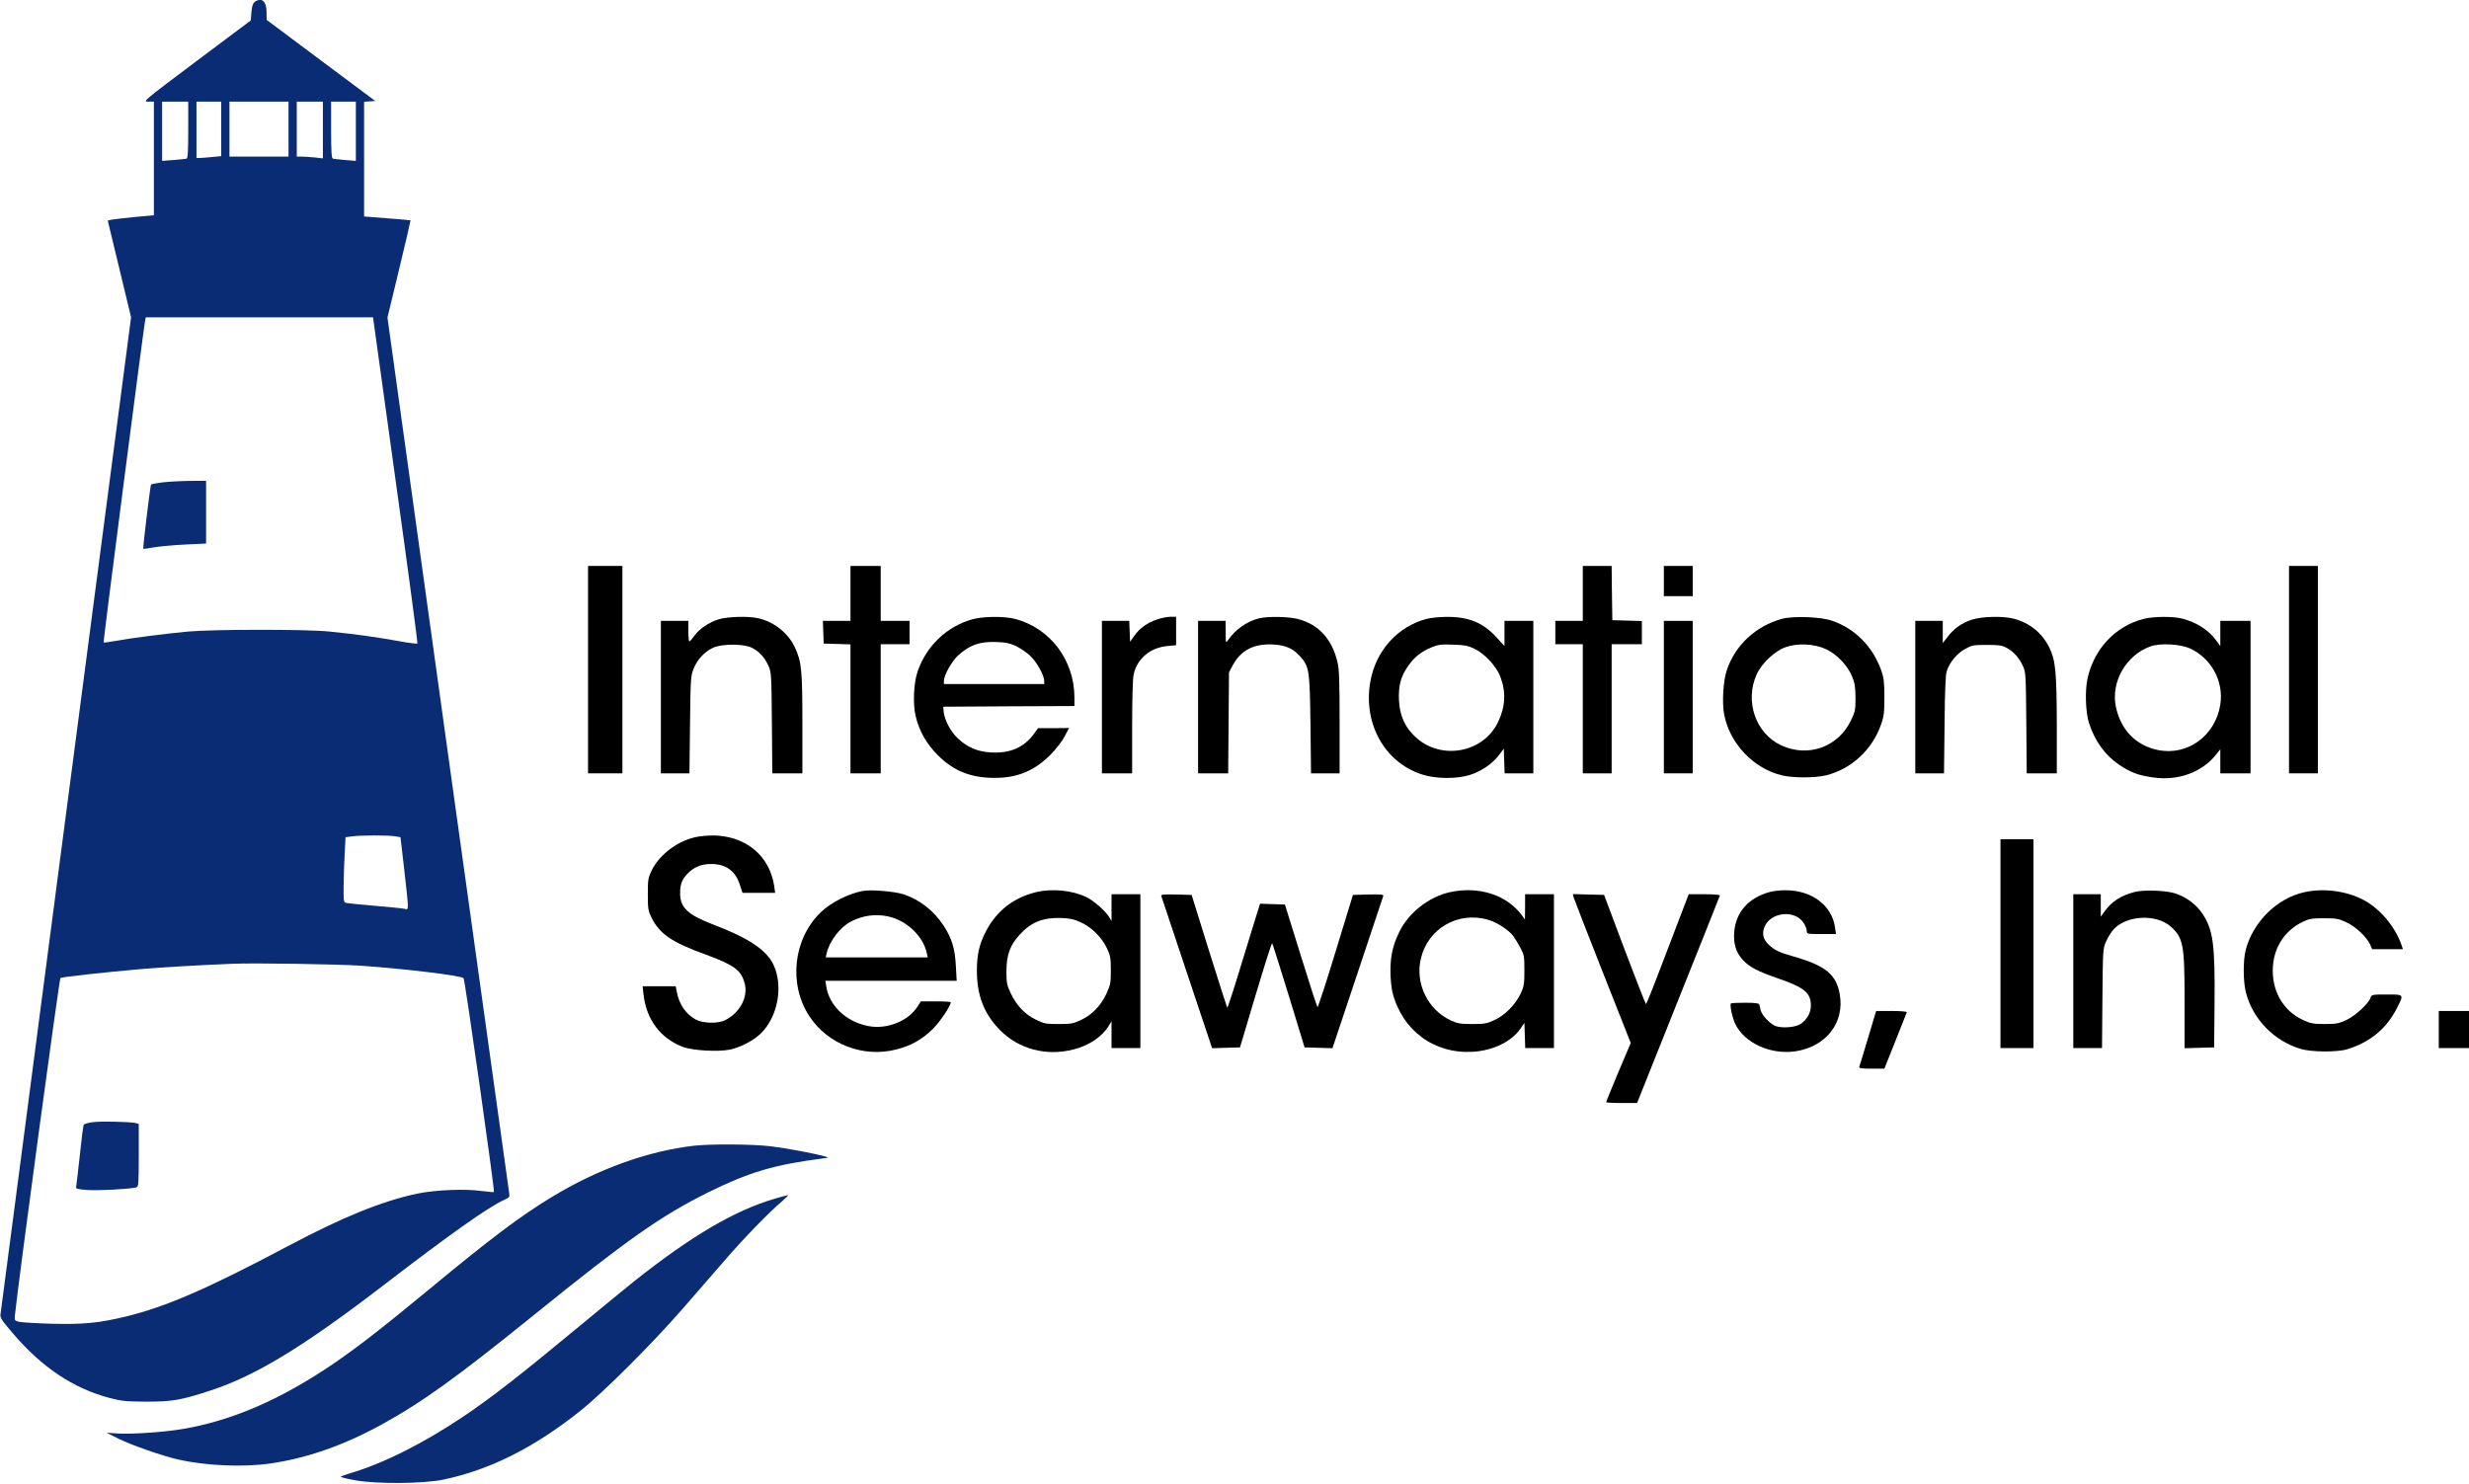
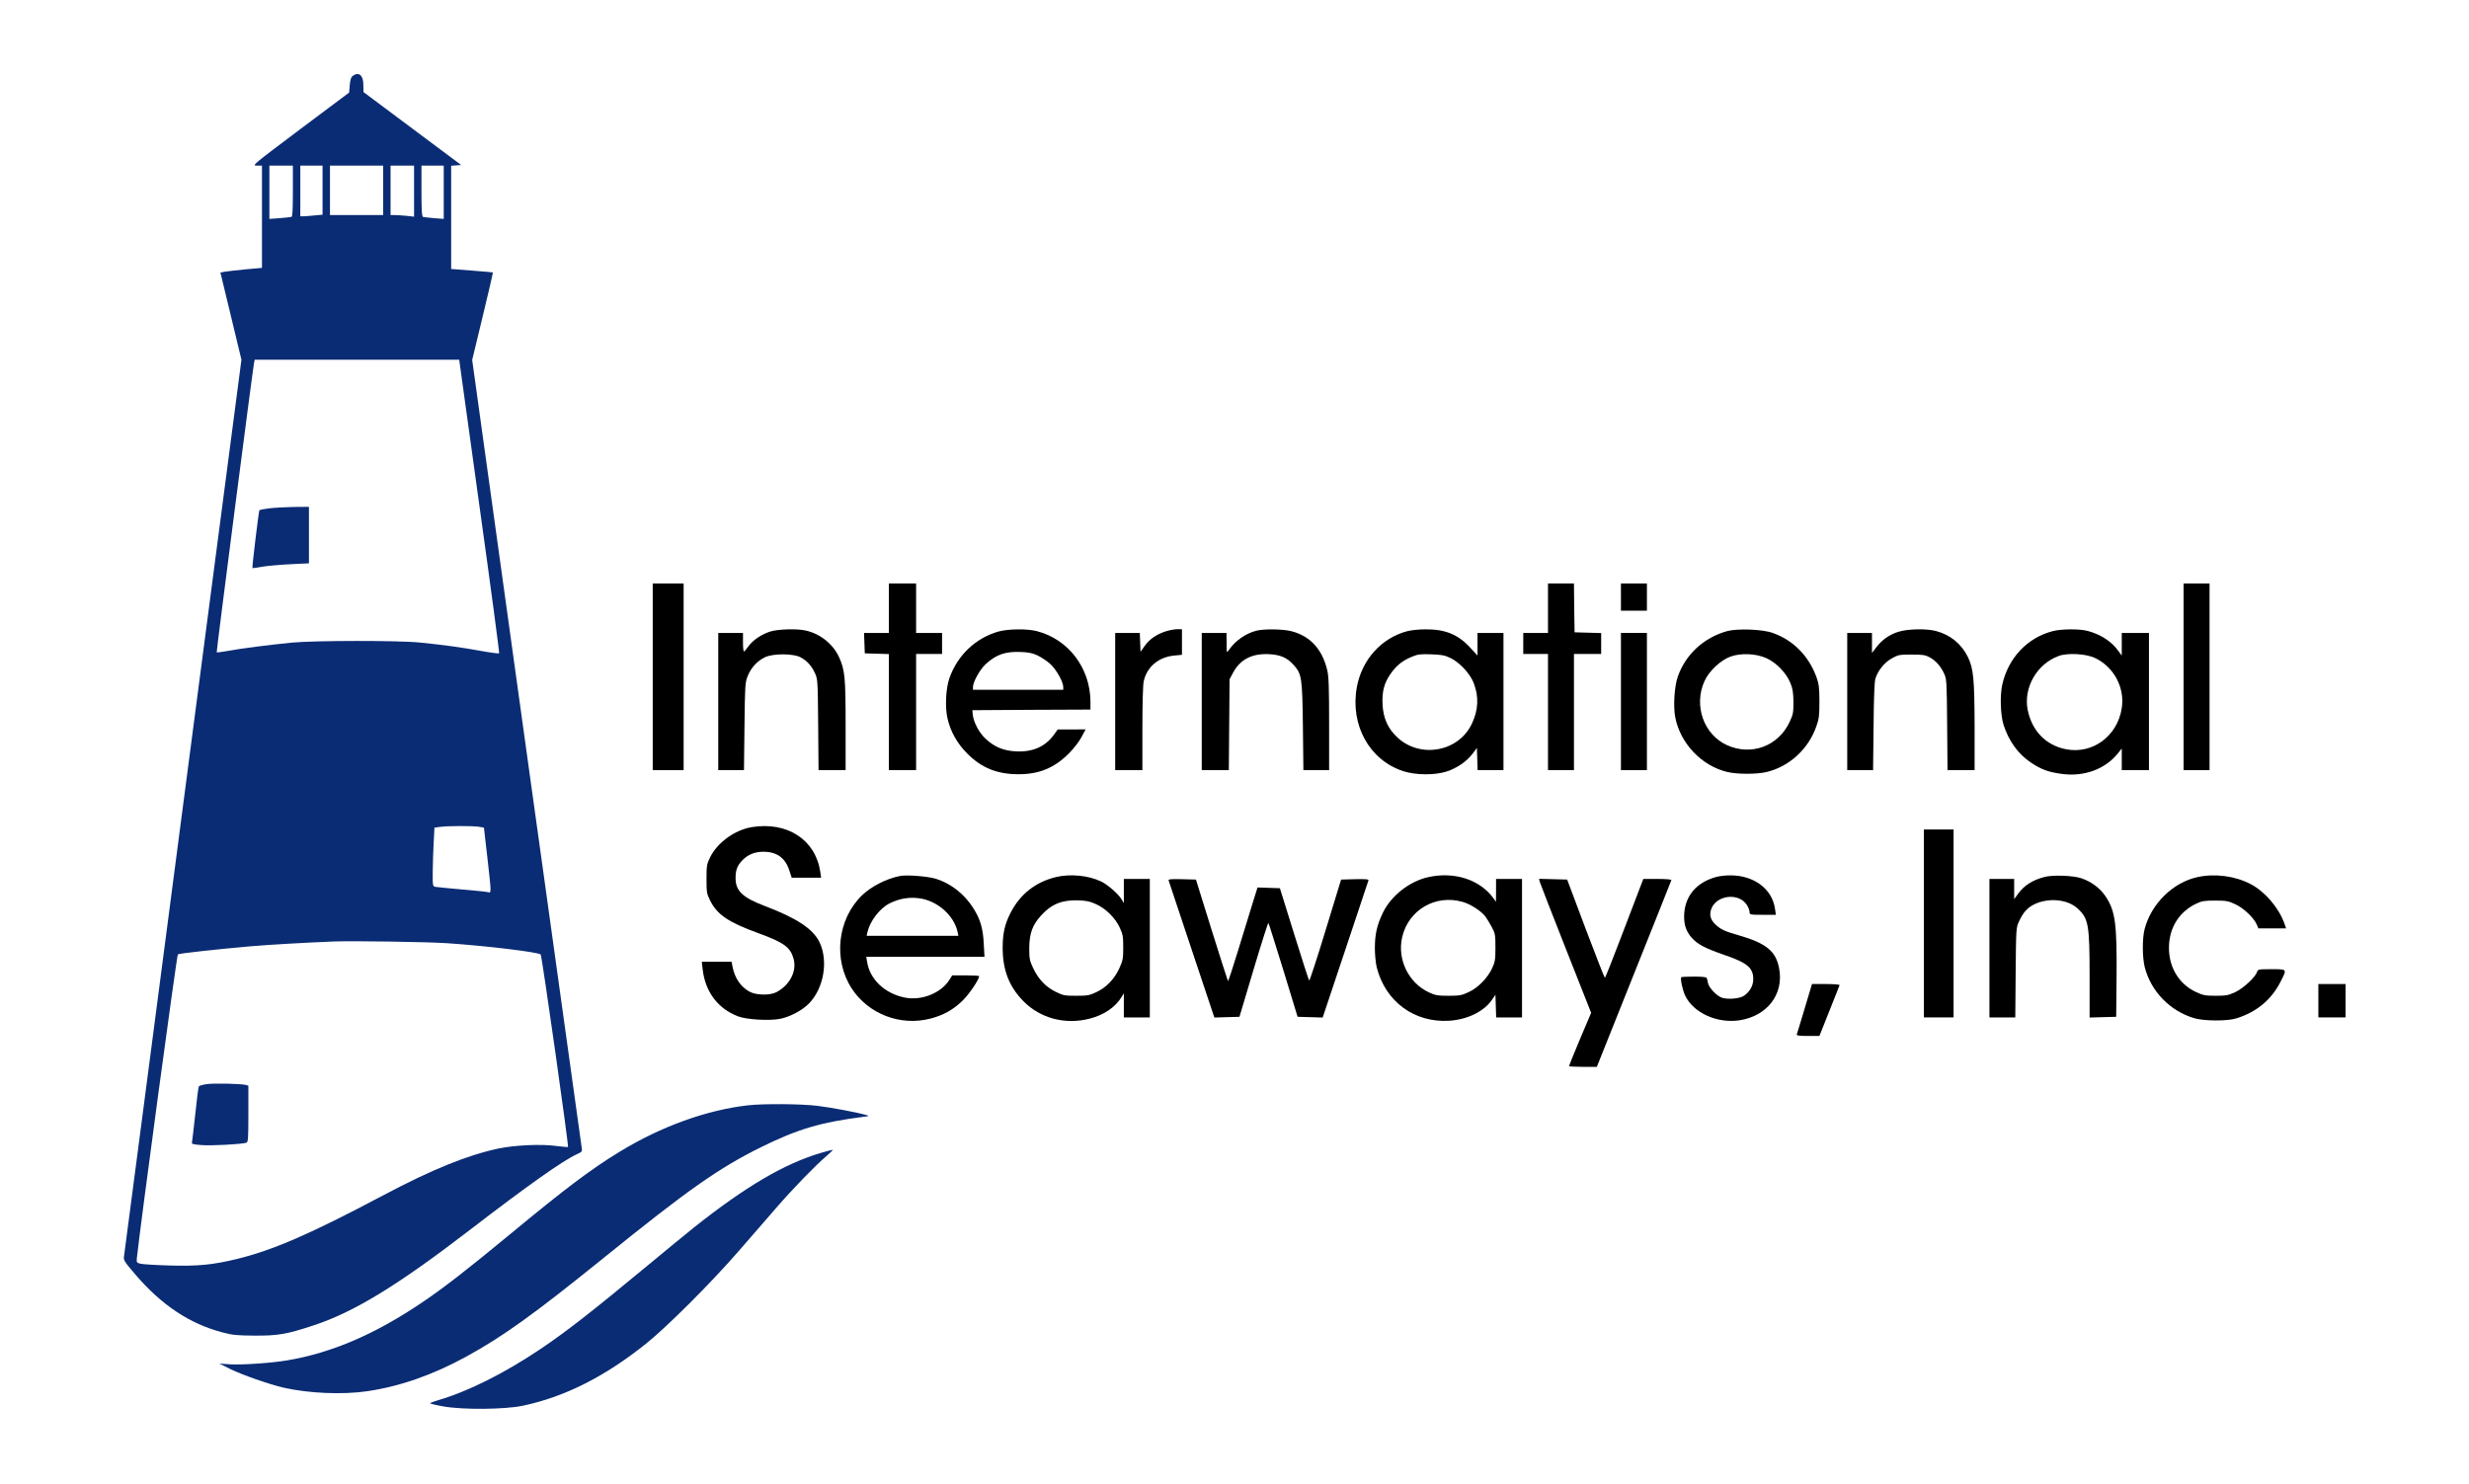
<svg xmlns="http://www.w3.org/2000/svg" version="1.0" width="1797pt" height="1080pt" viewBox="0 0 1797 1080" preserveAspectRatio="xMidYMid meet" id="svg66">
  <defs id="defs70" />
  <g transform="translate(0,1080) scale(0.1,-0.1)" fill="#000000" stroke="none" id="g64">
-     <path d="M1854 10786 c-14 -11 -20 -30 -24 -75 l-5 -60 -394 -295 c-387 -291 -394 -296 -353 -296 l42 0 0 -414 0 -413 -132 -12 c-73 -7 -149 -16 -168 -19 l-36 -7 85 -352 85 -353 -473 -3612 c-260 -1987 -474 -3627 -477 -3643 -5 -27 5 -43 89 -141 212 -249 440 -401 704 -471 86 -23 119 -26 263 -27 192 -1 259 11 475 82 329 108 678 321 1265 772 468 360 758 565 868 614 40 18 43 22 38 50 -3 17 -203 1458 -446 3203 l-440 3171 85 352 c47 194 84 354 83 356 -2 1 -79 8 -171 15 l-167 13 0 417 0 418 40 3 41 3 -395 295 -395 295 -1 57 c0 79 -36 110 -86 74z m-484 -931 c0 -156 -3 -207 -12 -210 -7 -2 -50 -6 -95 -10 l-83 -6 0 215 0 216 95 0 95 0 0 -205z m240 6 l0 -198 -67 -6 c-38 -4 -78 -7 -90 -7 l-23 0 0 205 0 205 90 0 90 0 0 -199z m490 -1 l0 -200 -215 0 -215 0 0 200 0 200 215 0 215 0 0 -200z m250 -6 l0 -207 -61 7 c-34 3 -77 6 -95 6 l-34 0 0 200 0 200 95 0 95 0 0 -206z m240 -9 l0 -216 -77 6 c-43 4 -84 8 -90 10 -10 3 -13 54 -13 210 l0 205 90 0 90 0 0 -215z m289 -2540 c91 -651 162 -1187 159 -1190 -3 -3 -68 5 -144 19 -153 28 -304 49 -494 68 -170 18 -849 17 -1035 0 -174 -17 -413 -47 -524 -68 -46 -8 -85 -13 -87 -11 -4 4 286 2248 301 2335 l6 32 827 0 827 0 164 -1185z m-4 -2593 l40 -7 27 -235 c34 -301 34 -294 6 -287 -12 4 -107 13 -212 22 -105 9 -201 19 -213 21 -22 4 -23 7 -22 127 1 67 4 174 8 237 l6 115 45 6 c64 9 268 9 315 1z m-255 -942 c313 -21 735 -72 754 -91 10 -9 228 -1550 221 -1557 -2 -2 -45 2 -95 8 -119 17 -334 7 -465 -20 -257 -55 -538 -169 -940 -382 -584 -310 -884 -440 -1177 -512 -195 -47 -312 -59 -538 -53 -113 3 -221 10 -240 14 -33 8 -35 11 -32 43 24 236 323 2455 332 2460 12 8 325 42 585 65 153 13 445 30 675 39 151 6 760 -3 920 -14z" id="path2" style="fill:#0a2c74;fill-opacity:1" />
-     <path d="M1180 7288 c-41 -5 -78 -12 -81 -16 -5 -7 -61 -464 -56 -468 1 -1 38 4 82 12 44 7 146 16 228 20 l147 7 0 229 0 228 -122 -1 c-68 -1 -157 -6 -198 -11z" id="path4" style="fill:#0a2c74;fill-opacity:1" />
-     <path d="M671 2630 c-29 -4 -56 -12 -61 -17 -4 -4 -17 -105 -29 -223 -13 -118 -25 -222 -27 -231 -4 -13 9 -17 80 -22 79 -6 321 7 359 19 15 5 17 25 17 234 l0 228 -22 6 c-41 10 -262 15 -317 6z" id="path6" style="fill:#0a2c74;fill-opacity:1" />
-     <path d="M4280 5925 l0 -755 125 0 125 0 0 755 0 755 -125 0 -125 0 0 -755z" id="path8" />
-     <path d="M6190 6480 l0 -200 -100 0 -101 0 3 -82 3 -83 98 -3 97 -3 0 -469 0 -470 110 0 110 0 0 470 0 470 105 0 105 0 0 85 0 85 -105 0 -105 0 0 200 0 200 -110 0 -110 0 0 -200z" id="path10" />
-     <path d="M11520 6480 l0 -200 -100 0 -100 0 0 -85 0 -85 100 0 100 0 0 -470 0 -470 105 0 105 0 0 470 0 470 110 0 110 0 0 85 0 84 -107 3 -108 3 -3 198 -2 197 -105 0 -105 0 0 -200z" id="path12" />
-     <path d="M12110 6570 l0 -110 105 0 105 0 0 110 0 110 -105 0 -105 0 0 -110z" id="path14" />
-     <path d="M16660 5925 l0 -755 105 0 105 0 0 755 0 755 -105 0 -105 0 0 -755z" id="path16" />
-     <path d="M5229 6291 c-71 -23 -143 -72 -177 -122 -15 -21 -30 -38 -34 -39 -5 0 -8 34 -8 75 l0 75 -100 0 -100 0 0 -555 0 -555 104 0 104 0 4 353 c4 335 5 355 26 408 27 68 79 124 141 153 67 31 229 30 286 -1 53 -28 89 -68 117 -128 22 -49 23 -58 26 -417 l3 -368 109 0 110 0 0 363 c0 390 -6 448 -54 553 -48 104 -151 187 -267 213 -71 17 -226 12 -290 -8z" id="path18" />
-     <path d="M7075 6291 c-185 -53 -331 -192 -396 -378 -29 -82 -36 -237 -15 -325 25 -108 79 -203 160 -284 116 -117 242 -167 416 -167 165 0 288 51 405 168 40 40 84 97 103 133 l33 62 -113 -1 -113 0 -30 -42 c-72 -98 -172 -142 -309 -135 -99 5 -174 36 -244 102 -53 49 -98 135 -104 196 l-3 35 478 3 477 2 0 63 c-1 273 -178 506 -435 572 -79 20 -233 18 -310 -4z m317 -193 c31 -15 78 -46 104 -70 48 -44 104 -144 104 -185 l0 -23 -365 0 -365 0 0 23 c0 41 56 141 102 184 85 78 159 104 283 99 61 -2 94 -8 137 -28z" id="path20" />
-     <path d="M8423 6291 c-73 -25 -126 -62 -165 -117 l-33 -46 -3 76 -3 76 -99 0 -100 0 0 -555 0 -555 110 0 110 0 0 335 c0 202 4 354 11 385 25 115 121 196 247 207 l62 6 0 103 0 104 -42 0 c-24 -1 -66 -9 -95 -19z" id="path22" />
-     <path d="M9166 6299 c-88 -21 -175 -81 -228 -159 -17 -24 -17 -23 -17 58 l-1 82 -100 0 -100 0 0 -555 0 -555 109 0 110 0 3 368 3 367 27 51 c59 111 155 160 297 152 90 -6 141 -28 194 -87 66 -73 70 -102 75 -498 l4 -353 104 0 104 0 0 373 c0 294 -3 385 -15 435 -40 170 -138 277 -290 316 -65 17 -215 20 -279 5z" id="path24" />
-     <path d="M10381 6294 c-210 -56 -367 -232 -407 -454 -55 -305 102 -589 375 -678 102 -33 254 -34 351 -3 82 26 164 82 210 144 l35 47 3 -90 3 -90 104 0 105 0 0 555 0 555 -105 0 -105 0 0 -91 0 -92 -59 64 c-98 107 -203 150 -366 148 -49 0 -114 -7 -144 -15z m351 -217 c75 -37 159 -127 188 -204 42 -111 37 -217 -16 -328 -106 -225 -413 -283 -599 -113 -79 72 -117 156 -123 270 -5 104 13 174 67 250 46 65 92 102 167 134 52 22 71 24 159 21 84 -3 109 -7 157 -30z" id="path26" />
-     <path d="M12970 6295 c-189 -52 -337 -188 -400 -368 -28 -78 -38 -241 -21 -329 41 -212 214 -394 422 -443 82 -19 236 -19 317 0 184 44 340 187 403 372 21 58 24 87 24 198 0 111 -4 140 -23 195 -62 173 -189 302 -355 360 -82 30 -284 37 -367 15z m318 -220 c80 -36 161 -121 193 -202 19 -46 23 -78 24 -153 0 -86 -3 -101 -32 -162 -92 -195 -310 -275 -507 -185 -187 86 -269 320 -181 516 37 83 131 171 212 200 85 30 206 25 291 -14z" id="path28" />
-     <path d="M14353 6289 c-72 -22 -134 -66 -180 -128 l-33 -43 0 81 0 81 -100 0 -100 0 0 -555 0 -555 104 0 105 0 4 353 c2 237 7 364 15 389 22 66 73 129 132 162 52 29 61 31 160 31 89 0 111 -3 146 -22 49 -26 90 -72 118 -133 20 -43 21 -64 24 -412 l3 -368 110 0 109 0 0 353 c-1 385 -9 468 -54 562 -53 107 -142 180 -260 211 -76 20 -228 17 -303 -7z" id="path30" />
-     <path d="M15600 6294 c-204 -53 -358 -217 -406 -431 -20 -89 -15 -247 10 -326 42 -131 118 -237 222 -306 84 -56 138 -76 247 -91 183 -26 357 39 459 170 l28 35 0 -87 0 -88 110 0 110 0 0 555 0 555 -110 0 -110 0 0 -92 0 -91 -29 39 c-53 75 -143 133 -246 160 -65 18 -215 17 -285 -2z m342 -216 c154 -72 244 -239 218 -407 -35 -227 -239 -376 -455 -331 -161 33 -272 149 -306 319 -35 179 76 372 252 435 71 26 219 18 291 -16z" id="path32" />
-     <path d="M12110 5725 l0 -555 105 0 105 0 0 555 0 555 -105 0 -105 0 0 -555z" id="path34" />
-     <path d="M5080 4709 c-137 -23 -277 -125 -336 -244 -27 -56 -29 -68 -29 -175 0 -106 2 -120 28 -172 57 -116 147 -178 390 -266 210 -77 261 -114 287 -211 26 -99 -33 -211 -140 -267 -51 -27 -162 -25 -215 3 -73 39 -123 112 -140 206 l-7 37 -120 0 -121 0 7 -62 c21 -181 123 -317 285 -379 69 -27 257 -38 344 -20 79 17 174 67 228 121 122 122 161 345 88 498 -52 108 -184 195 -442 293 -181 69 -237 122 -237 226 0 65 13 99 53 142 46 48 101 71 172 71 110 0 179 -51 211 -155 l18 -55 119 0 119 0 -7 48 c-39 260 -267 408 -555 361z" id="path36" />
-     <path d="M14560 3930 l0 -760 120 0 120 0 0 760 0 760 -120 0 -120 0 0 -760z" id="path38" />
-     <path d="M6280 4314 c-109 -21 -234 -85 -308 -157 -199 -194 -234 -521 -82 -754 135 -206 393 -305 634 -243 107 27 190 74 266 150 53 53 130 168 130 194 0 3 -49 6 -109 6 l-109 0 -22 -35 c-67 -108 -224 -171 -359 -145 -162 31 -285 147 -307 288 l-7 42 478 0 478 0 -6 108 c-6 124 -29 200 -87 290 -72 112 -179 195 -299 233 -65 20 -235 34 -291 23z m182 -185 c135 -29 256 -142 283 -266 l7 -33 -371 0 -371 0 6 28 c21 91 98 192 177 233 85 44 177 57 269 38z" id="path40" />
-     <path d="M7540 4305 c-163 -40 -286 -136 -363 -283 -49 -93 -67 -171 -67 -288 0 -183 53 -317 170 -435 136 -137 337 -190 533 -139 115 29 208 92 258 174 l19 31 0 -97 0 -98 105 0 105 0 0 560 0 560 -105 0 -105 0 0 -97 0 -98 -18 30 c-26 43 -114 120 -165 144 -103 50 -252 64 -367 36z m325 -219 c79 -35 156 -112 192 -190 25 -54 28 -72 28 -161 0 -92 -3 -105 -33 -171 -41 -87 -105 -153 -187 -191 -53 -25 -72 -28 -160 -28 -93 0 -105 2 -166 32 -81 40 -140 102 -182 191 -29 61 -32 76 -32 162 1 120 25 187 97 266 83 91 169 125 298 121 67 -2 98 -9 145 -31z" id="path42" />
-     <path d="M10553 4305 c-151 -33 -300 -149 -367 -286 -49 -101 -66 -176 -66 -289 0 -53 7 -123 15 -155 70 -277 304 -449 585 -432 147 9 281 74 346 168 l29 42 3 -91 3 -92 104 0 105 0 0 560 0 560 -105 0 -105 0 0 -92 -1 -93 -21 30 c-110 150 -314 216 -525 170z m278 -201 c63 -18 148 -73 182 -117 13 -18 37 -57 53 -87 27 -51 29 -63 29 -165 0 -98 -3 -116 -27 -168 -38 -80 -114 -158 -191 -193 -55 -26 -73 -29 -162 -29 -87 0 -107 4 -157 27 -166 77 -259 268 -217 448 51 220 270 348 490 284z" id="path44" />
-     <path d="M12880 4306 c-154 -42 -246 -146 -258 -291 -6 -84 11 -144 58 -198 48 -55 109 -87 256 -138 196 -67 244 -106 244 -200 0 -51 -26 -98 -72 -132 -34 -25 -130 -34 -181 -18 -42 14 -104 79 -113 118 -3 16 -7 34 -10 41 -2 8 -32 12 -102 12 -54 0 -101 -2 -104 -5 -10 -10 11 -107 32 -150 68 -140 260 -226 441 -198 221 35 356 209 319 415 -25 143 -102 207 -330 273 -111 31 -144 47 -187 88 -38 36 -49 74 -34 120 39 118 227 140 291 34 11 -18 20 -42 20 -54 0 -22 3 -23 106 -23 l107 0 -7 47 c-22 163 -172 274 -366 272 -36 0 -85 -6 -110 -13z" id="path46" />
-     <path d="M15535 4306 c-99 -26 -165 -69 -215 -138 l-30 -41 0 81 0 82 -100 0 -100 0 0 -560 0 -560 104 0 105 0 3 363 c3 352 4 363 26 411 35 76 67 112 125 141 114 55 267 41 348 -32 90 -82 99 -130 99 -549 l0 -335 108 3 107 3 3 310 c4 444 -10 545 -88 663 -45 67 -114 119 -195 147 -66 23 -234 29 -300 11z" id="path48" />
-     <path d="M16773 4305 c-199 -43 -374 -215 -428 -420 -20 -77 -19 -230 1 -309 50 -195 204 -354 399 -412 79 -24 268 -25 341 -2 166 52 285 151 360 300 51 101 53 98 -75 98 -104 0 -110 -1 -117 -22 -13 -43 -112 -134 -177 -164 -54 -25 -74 -29 -157 -29 -83 0 -103 4 -157 29 -149 68 -233 219 -220 394 11 143 90 260 217 321 48 23 68 26 155 26 89 0 107 -3 162 -29 68 -31 149 -108 174 -163 l14 -33 112 0 112 0 -13 38 c-46 129 -157 259 -273 320 -126 66 -288 88 -430 57z" id="path50" />
-     <path d="M8452 4278 c3 -7 87 -260 187 -561 l183 -548 101 3 102 3 114 382 c63 211 117 380 120 377 3 -3 57 -175 121 -382 l115 -377 102 -3 101 -3 183 548 c100 301 184 554 187 561 3 10 -20 12 -108 10 l-113 -3 -126 -412 c-69 -227 -129 -409 -132 -405 -4 4 -59 174 -122 377 l-115 370 -90 3 -91 3 -40 -128 c-22 -70 -74 -242 -117 -381 -42 -138 -79 -250 -82 -248 -2 3 -62 189 -132 413 l-127 408 -113 3 c-88 2 -111 0 -108 -10z" id="path52" />
-     <path d="M11453 4268 c4 -13 98 -257 211 -542 l205 -519 -90 -212 c-49 -117 -89 -215 -89 -219 0 -3 51 -6 113 -6 l112 0 300 751 c165 413 302 755 303 760 2 5 -46 9 -111 9 l-116 0 -39 -102 c-22 -57 -90 -237 -153 -400 -62 -164 -116 -298 -119 -298 -3 0 -73 179 -156 398 l-149 397 -114 3 -113 3 5 -23z" id="path54" />
-     <path d="M13596 3243 c-33 -109 -61 -204 -64 -210 -3 -10 19 -13 89 -13 l94 0 80 201 c44 111 82 205 83 210 2 5 -47 9 -110 9 l-113 0 -59 -197z" id="path56" />
-     <path d="M17750 3305 l0 -135 110 0 110 0 0 135 0 135 -110 0 -110 0 0 -135z" id="path58" />
-     <path d="M5050 2459 c-333 -38 -700 -170 -1035 -374 -232 -141 -439 -297 -890 -670 -345 -285 -524 -424 -700 -544 -386 -262 -738 -414 -1100 -475 -130 -22 -366 -38 -465 -32 l-85 6 90 -45 c96 -47 314 -123 430 -150 202 -46 476 -58 674 -29 263 38 530 131 801 279 298 163 551 345 1115 801 680 550 926 723 1270 894 299 147 480 201 830 246 48 6 49 7 20 15 -73 21 -280 60 -395 74 -134 16 -432 18 -560 4z" id="path60" style="fill:#0a2c74;fill-opacity:1" />
-     <path d="M5640 2074 c-295 -87 -609 -272 -1025 -602 -66 -53 -237 -193 -380 -312 -453 -375 -649 -528 -862 -672 -297 -199 -585 -343 -830 -415 -35 -10 -63 -21 -63 -24 0 -3 46 -15 103 -25 156 -29 502 -26 647 5 340 72 662 235 995 501 168 134 525 491 746 745 96 111 232 268 304 350 138 160 325 352 415 428 30 26 51 46 45 46 -5 0 -48 -11 -95 -25z" id="path62" style="fill:#0a2c74;fill-opacity:1" />
+     <path d="m 2567.247,10247.64 c -12.6,-9.9 -18,-27 -21.6,-67.5 l -4.5,-54 -354.6,-265.5 c -348.3,-261.9 -354.6,-266.4 -317.7,-266.4 h 37.8 v -372.6 -371.7 l -118.8,-10.8 c -65.7,-6.3 -134.1,-14.4 -151.2,-17.1 l -32.4,-6.3 76.5,-316.8 76.5,-317.7 -425.7,-3250.8 c -234,-1788.3 -426.6,-3264.3 -429.3,-3278.7 -4.5,-24.3 4.5,-38.7 80.1,-126.9 190.8,-224.1 396,-360.9 633.6,-423.9 77.4,-20.7 107.1,-23.4 236.7,-24.3 172.8,-0.9 233.1,9.9 427.5,73.8 296.1,97.2 610.2,288.9 1138.5,694.8 421.2,324 682.2,508.5 781.2,552.6 36,16.2 38.7,19.8 34.2,45 -2.7,15.3 -182.7,1312.2 -401.4,2882.7 l -396,2853.9 76.5,316.8 c 42.3,174.6 75.6,318.6 74.7,320.4 -1.8,0.9 -71.1,7.2 -153.9,13.5 l -150.3,11.7 v 375.3 376.2 l 36,2.7 36.9,2.7 -355.5,265.5 -355.5,265.5 -0.9,51.3 c 0,71.1 -32.4,99 -77.4,66.6 z m -435.6,-837.9 c 0,-140.4 -2.7,-186.3 -10.8,-189 -6.3,-1.8 -45,-5.4 -85.5,-9 l -74.7,-5.4 v 193.5 194.4 h 85.5 85.5 z m 216,5.4 v -178.2 l -60.3,-5.4 c -34.2,-3.6 -70.2,-6.3 -81,-6.3 h -20.7 v 184.5 184.5 h 81 81 z m 441,-0.9 v -180 h -193.5 -193.5 v 180 180 h 193.5 193.5 z m 225,-5.4 v -186.3 l -54.9,6.3 c -30.6,2.7 -69.3,5.4 -85.5,5.4 h -30.6 v 180 180 h 85.5 85.5 z m 216,-8.1 v -194.4 l -69.3,5.4 c -38.7,3.6 -75.6,7.2 -81,9 -9,2.7 -11.7,48.6 -11.7,189 v 184.5 h 81 81 z m 260.1,-2286 c 81.9,-585.9 145.8,-1068.3 143.1,-1071 -2.7,-2.7 -61.2,4.5 -129.6,17.1 -137.7,25.2 -273.6,44.1 -444.6,61.2 -153,16.2 -764.1,15.3 -931.5,0 -156.6,-15.3 -371.7,-42.3 -471.6,-61.2 -41.4,-7.2 -76.5,-11.7 -78.3,-9.9 -3.6,3.6 257.4,2023.2 270.9,2101.5 l 5.4,28.8 h 744.3 744.3 z m -3.6,-2333.7 36,-6.3 24.3,-211.5 c 30.6,-270.9 30.6,-264.6 5.4,-258.3 -10.8,3.6 -96.3,11.7 -190.8,19.8 -94.5,8.1 -180.9,17.1 -191.7,18.9 -19.8,3.6 -20.7,6.3 -19.8,114.3 0.9,60.3 3.6,156.6 7.2,213.3 l 5.4,103.5 40.5,5.4 c 57.6,8.1 241.2,8.1 283.5,0.9 z m -229.5,-847.8 c 281.7,-18.9 661.5,-64.8 678.6,-81.9 9,-8.1 205.2,-1395 198.9,-1401.3 -1.8,-1.8 -40.5,1.8 -85.5,7.2 -107.1,15.3 -300.6,6.3 -418.5,-18 -231.3,-49.5 -484.2,-152.1 -846,-343.8 -525.6,-279 -795.6,-396 -1059.3,-460.8 -175.5,-42.3 -280.8,-53.1 -484.2,-47.7 -101.7,2.7 -198.9,9 -216,12.6 -29.7,7.2 -31.5,9.9 -28.8,38.7 21.6,212.4 290.7,2209.5 298.8,2214 10.8,7.2 292.5,37.8 526.5,58.5 137.7,11.7 400.5,27 607.5,35.1 135.9,5.4 684,-2.7 828,-12.6 z" id="path2" style="fill:#0a2c74;fill-opacity:1;stroke-width:0.9" />
+     <path d="m 1960.647,7099.44 c -36.9,-4.5 -70.2,-10.8 -72.9,-14.4 -4.5,-6.3 -54.9,-417.6 -50.4,-421.2 0.9,-0.9 34.2,3.6 73.8,10.8 39.6,6.3 131.4,14.4 205.2,18 l 132.3,6.3 v 206.1 205.2 l -109.8,-0.9 c -61.2,-0.9 -141.3,-5.4 -178.2,-9.9 z" id="path4" style="fill:#0a2c74;fill-opacity:1;stroke-width:0.9" />
+     <path d="m 1502.547,2907.24 c -26.1,-3.6 -50.4,-10.8 -54.9,-15.3 -3.6,-3.6 -15.3,-94.5 -26.1,-200.7 -11.7,-106.2 -22.5,-199.8 -24.3,-207.9 -3.6,-11.7 8.1,-15.3 72,-19.8 71.1,-5.4 288.9,6.3 323.1,17.1 13.5,4.5 15.3,22.5 15.3,210.6 v 205.2 l -19.8,5.4 c -36.9,9 -235.8,13.5 -285.3,5.4 z" id="path6" style="fill:#0a2c74;fill-opacity:1;stroke-width:0.9" />
+     <path d="m 4750.647,5872.74 v -679.5 h 112.5 112.5 v 679.5 679.5 h -112.5 -112.5 z" id="path8" style="stroke-width:0.9" />
+     <path d="m 6469.647,6372.24 v -180 h -90 -90.9 l 2.7,-73.8 2.7,-74.7 88.2,-2.7 87.3,-2.7 v -422.1 -423 h 99 99 v 423 423 h 94.5 94.5 v 76.5 76.5 h -94.5 -94.5 v 180 180 h -99 -99 z" id="path10" style="stroke-width:0.9" />
+     <path d="m 11266.647,6372.24 v -180 h -90 -90 v -76.5 -76.5 h 90 90 v -423 -423 h 94.5 94.5 v 423 423 h 99 99 v 76.5 75.6 l -96.3,2.7 -97.2,2.7 -2.7,178.2 -1.8,177.3 h -94.5 -94.5 z" id="path12" style="stroke-width:0.9" />
+     <path d="m 11797.647,6453.24 v -99 h 94.5 94.5 v 99 99 h -94.5 -94.5 z" id="path14" style="stroke-width:0.9" />
+     <path d="m 15892.647,5872.74 v -679.5 h 94.5 94.5 v 679.5 679.5 h -94.5 -94.5 z" id="path16" style="stroke-width:0.9" />
+     <path d="m 5604.747,6202.14 c -63.9,-20.7 -128.7,-64.8 -159.3,-109.8 -13.5,-18.9 -27,-34.2 -30.6,-35.1 -4.5,0 -7.2,30.6 -7.2,67.5 v 67.5 h -90 -90 v -499.5 -499.5 h 93.6 93.6 l 3.6,317.7 c 3.6,301.5 4.5,319.5 23.4,367.2 24.3,61.2 71.1,111.6 126.9,137.7 60.3,27.9 206.1,27 257.4,-0.9 47.7,-25.2 80.1,-61.2 105.3,-115.2 19.8,-44.1 20.7,-52.2 23.4,-375.3 l 2.7,-331.2 h 98.1 99 v 326.7 c 0,351 -5.4,403.2 -48.6,497.7 -43.2,93.6 -135.9,168.3 -240.3,191.7 -63.9,15.3 -203.4,10.8 -261,-7.2 z" id="path18" style="stroke-width:0.9" />
+     <path d="m 7266.147,6202.14 c -166.5,-47.7 -297.9,-172.8 -356.4,-340.2 -26.1,-73.8 -32.4,-213.3 -13.5,-292.5 22.5,-97.2 71.1,-182.7 144,-255.6 104.4,-105.3 217.8,-150.3 374.4,-150.3 148.5,0 259.2,45.9 364.5,151.2 36,36 75.6,87.3 92.7,119.7 l 29.7,55.8 -101.7,-0.9 h -101.7 l -27,-37.8 c -64.8,-88.2 -154.8,-127.8 -278.1,-121.5 -89.1,4.5 -156.6,32.4 -219.6,91.8 -47.7,44.1 -88.2,121.5 -93.6,176.4 l -2.7,31.5 430.2,2.7 429.3,1.8 v 56.7 c -0.9,245.7 -160.2,455.4 -391.5,514.8 -71.1,18 -209.7,16.2 -279,-3.6 z m 285.3,-173.7 c 27.9,-13.5 70.2,-41.4 93.6,-63 43.2,-39.6 93.6,-129.6 93.6,-166.5 v -20.7 h -328.5 -328.5 v 20.7 c 0,36.9 50.4,126.9 91.8,165.6 76.5,70.2 143.1,93.6 254.7,89.1 54.9,-1.8 84.6,-7.2 123.3,-25.2 z" id="path20" style="stroke-width:0.9" />
+     <path d="m 8479.347,6202.14 c -65.7,-22.5 -113.4,-55.8 -148.5,-105.3 l -29.7,-41.4 -2.7,68.4 -2.7,68.4 h -89.1 -90 v -499.5 -499.5 h 99 99 v 301.5 c 0,181.8 3.6,318.6 9.9,346.5 22.5,103.5 108.9,176.4 222.3,186.3 l 55.8,5.4 v 92.7 93.6 h -37.8 c -21.6,-0.9 -59.4,-8.1 -85.5,-17.1 z" id="path22" style="stroke-width:0.9" />
+     <path d="m 9148.047,6209.34 c -79.2,-18.9 -157.5,-72.9 -205.2,-143.1 -15.3,-21.6 -15.3,-20.7 -15.3,52.2 l -0.9,73.8 h -90 -90 v -499.5 -499.5 h 98.1 99 l 2.7,331.2 2.7,330.3 24.3,45.9 c 53.1,99.9 139.5,144 267.3,136.8 81,-5.4 126.9,-25.2 174.6,-78.3 59.4,-65.7 63,-91.8 67.5,-448.2 l 3.6,-317.7 h 93.6 93.6 v 335.7 c 0,264.6 -2.7,346.5 -13.5,391.5 -36,153 -124.2,249.3 -261,284.4 -58.5,15.3 -193.5,18 -251.1,4.5 z" id="path24" style="stroke-width:0.9" />
+     <path d="m 10241.547,6204.84 c -189,-50.4 -330.3,-208.8 -366.3,-408.6 -49.5,-274.5 91.8,-530.1 337.5,-610.2 91.8,-29.7 228.6,-30.6 315.9,-2.7 73.8,23.4 147.6,73.8 189,129.6 l 31.5,42.3 2.7,-81 2.7,-81 h 93.6 94.5 v 499.5 499.5 h -94.5 -94.5 v -81.9 -82.8 l -53.1,57.6 c -88.2,96.3 -182.7,135 -329.4,133.2 -44.1,0 -102.6,-6.3 -129.6,-13.5 z m 315.9,-195.3 c 67.5,-33.3 143.1,-114.3 169.2,-183.6 37.8,-99.9 33.3,-195.3 -14.4,-295.2 -95.4,-202.5 -371.7,-254.7 -539.1,-101.7 -71.1,64.8 -105.3,140.4 -110.7,243 -4.5,93.6 11.7,156.6 60.3,225 41.4,58.5 82.8,91.8 150.3,120.6 46.8,19.8 63.9,21.6 143.1,18.9 75.6,-2.7 98.1,-6.3 141.3,-27 z" id="path26" style="stroke-width:0.9" />
+     <path d="m 12571.647,6205.74 c -170.1,-46.8 -303.3,-169.2 -360,-331.2 -25.2,-70.2 -34.2,-216.9 -18.9,-296.1 36.9,-190.8 192.6,-354.6 379.8,-398.7 73.8,-17.1 212.4,-17.1 285.3,0 165.6,39.6 306,168.3 362.7,334.8 18.9,52.2 21.6,78.3 21.6,178.2 0,99.9 -3.6,126 -20.7,175.5 -55.8,155.7 -170.1,271.8 -319.5,324 -73.8,27 -255.6,33.3 -330.3,13.5 z m 286.2,-198 c 72,-32.4 144.9,-108.9 173.7,-181.8 17.1,-41.4 20.7,-70.2 21.6,-137.7 0,-77.4 -2.7,-90.9 -28.8,-145.8 -82.8,-175.5 -279,-247.5 -456.3,-166.5 -168.3,77.4 -242.1,288 -162.9,464.4 33.3,74.7 117.9,153.9 190.8,180 76.5,27 185.4,22.5 261.9,-12.6 z" id="path28" style="stroke-width:0.9" />
+     <path d="m 13816.347,6200.34 c -64.8,-19.8 -120.6,-59.4 -162,-115.2 l -29.7,-38.7 v 72.9 72.9 h -90 -90 v -499.5 -499.5 h 93.6 94.5 l 3.6,317.7 c 1.8,213.3 6.3,327.6 13.5,350.1 19.8,59.4 65.7,116.1 118.8,145.8 46.8,26.1 54.9,27.9 144,27.9 80.1,0 99.9,-2.7 131.4,-19.8 44.1,-23.4 81,-64.8 106.2,-119.7 18,-38.7 18.9,-57.6 21.6,-370.8 l 2.7,-331.2 h 99 98.1 v 317.7 c -0.9,346.5 -8.1,421.2 -48.6,505.8 -47.7,96.3 -127.8,162 -234,189.9 -68.4,18 -205.2,15.3 -272.7,-6.3 z" id="path30" style="stroke-width:0.9" />
+     <path d="m 14938.647,6204.84 c -183.6,-47.7 -322.2,-195.3 -365.4,-387.9 -18,-80.1 -13.5,-222.3 9,-293.4 37.8,-117.9 106.2,-213.3 199.8,-275.4 75.6,-50.4 124.2,-68.4 222.3,-81.9 164.7,-23.4 321.3,35.1 413.1,153 l 25.2,31.5 v -78.3 -79.2 h 99 99 v 499.5 499.5 h -99 -99 v -82.8 -81.9 l -26.1,35.1 c -47.7,67.5 -128.7,119.7 -221.4,144 -58.5,16.2 -193.5,15.3 -256.5,-1.8 z m 307.8,-194.4 c 138.6,-64.8 219.6,-215.1 196.2,-366.3 -31.5,-204.3 -215.1,-338.4 -409.5,-297.9 -144.9,29.7 -244.8,134.1 -275.4,287.1 -31.5,161.1 68.4,334.8 226.8,391.5 63.9,23.4 197.1,16.2 261.9,-14.4 z" id="path32" style="stroke-width:0.9" />
+     <path d="m 11797.647,5692.74 v -499.5 h 94.5 94.5 v 499.5 499.5 h -94.5 -94.5 z" id="path34" style="stroke-width:0.9" />
+     <path d="m 5470.647,4778.34 c -123.3,-20.7 -249.3,-112.5 -302.4,-219.6 -24.3,-50.4 -26.1,-61.2 -26.1,-157.5 0,-95.4 1.8,-108 25.2,-154.8 51.3,-104.4 132.3,-160.2 351,-239.4 189,-69.3 234.9,-102.6 258.3,-189.9 23.4,-89.1 -29.7,-189.9 -126,-240.3 -45.9,-24.3 -145.8,-22.5 -193.5,2.7 -65.7,35.1 -110.7,100.8 -126,185.4 l -6.3,33.3 h -108 -108.9 l 6.3,-55.8 c 18.9,-162.9 110.7,-285.3 256.5,-341.1 62.1,-24.3 231.3,-34.2 309.6,-18 71.1,15.3 156.6,60.3 205.2,108.9 109.8,109.8 144.9,310.5 79.2,448.2 -46.8,97.2 -165.6,175.5 -397.8,263.7 -162.9,62.1 -213.3,109.8 -213.3,203.4 0,58.5 11.7,89.1 47.7,127.8 41.4,43.2 90.9,63.9 154.8,63.9 99,0 161.1,-45.9 189.9,-139.5 l 16.2,-49.5 h 107.1 107.1 l -6.3,43.2 c -35.1,234 -240.3,367.2 -499.5,324.9 z" id="path36" style="stroke-width:0.9" />
+     <path d="m 14002.647,4077.24 v -684 h 108 108 v 684 684 h -108 -108 z" id="path38" style="stroke-width:0.9" />
+     <path d="m 6550.647,4422.84 c -98.1,-18.9 -210.6,-76.5 -277.2,-141.3 -179.1,-174.6 -210.6,-468.9 -73.8,-678.6 121.5,-185.4 353.7,-274.5 570.6,-218.7 96.3,24.3 171,66.6 239.4,135 47.7,47.7 117,151.2 117,174.6 0,2.7 -44.1,5.4 -98.1,5.4 h -98.1 l -19.8,-31.5 c -60.3,-97.2 -201.6,-153.9 -323.1,-130.5 -145.8,27.9 -256.5,132.3 -276.3,259.2 l -6.3,37.8 h 430.2 430.2 l -5.4,97.2 c -5.4,111.6 -26.1,180 -78.3,261 -64.8,100.8 -161.1,175.5 -269.1,209.7 -58.5,18 -211.5,30.6 -261.9,20.7 z m 163.8,-166.5 c 121.5,-26.1 230.4,-127.8 254.7,-239.4 l 6.3,-29.7 h -333.9 -333.9 l 5.4,25.2 c 18.9,81.9 88.2,172.8 159.3,209.7 76.5,39.6 159.3,51.3 242.1,34.2 z" id="path40" style="stroke-width:0.9" />
+     <path d="m 7684.647,4414.74 c -146.7,-36 -257.4,-122.4 -326.7,-254.7 -44.1,-83.7 -60.3,-153.9 -60.3,-259.2 0,-164.7 47.7,-285.3 153,-391.5 122.4,-123.3 303.3,-171 479.7,-125.1 103.5,26.1 187.2,82.8 232.2,156.6 l 17.1,27.9 v -87.3 -88.2 h 94.5 94.5 v 504 504 h -94.5 -94.5 v -87.3 -88.2 l -16.2,27 c -23.4,38.7 -102.6,108 -148.5,129.6 -92.7,45 -226.8,57.6 -330.3,32.4 z m 292.5,-197.1 c 71.1,-31.5 140.4,-100.8 172.8,-171 22.5,-48.6 25.2,-64.8 25.2,-144.9 0,-82.8 -2.7,-94.5 -29.7,-153.9 -36.9,-78.3 -94.5,-137.7 -168.3,-171.9 -47.7,-22.5 -64.8,-25.2 -144,-25.2 -83.7,0 -94.5,1.8 -149.4,28.8 -72.9,36 -126,91.8 -163.8,171.9 -26.1,54.9 -28.8,68.4 -28.8,145.8 0.9,108 22.5,168.3 87.3,239.4 74.7,81.9 152.1,112.5 268.2,108.9 60.3,-1.8 88.2,-8.1 130.5,-27.9 z" id="path42" style="stroke-width:0.9" />
+     <path d="m 10396.347,4414.74 c -135.9,-29.7 -270,-134.1 -330.3,-257.4 -44.1,-90.9 -59.4,-158.4 -59.4,-260.1 0,-47.7 6.3,-110.7 13.5,-139.5 63,-249.3 273.6,-404.1 526.5,-388.8 132.3,8.1 252.9,66.6 311.4,151.2 l 26.1,37.8 2.7,-81.9 2.7,-82.8 h 93.6 94.5 v 504 504 h -94.5 -94.5 v -82.8 l -0.9,-83.7 -18.9,27 c -99,135 -282.6,194.4 -472.5,153 z m 250.2,-180.9 c 56.7,-16.2 133.2,-65.7 163.8,-105.3 11.7,-16.2 33.3,-51.3 47.7,-78.3 24.3,-45.9 26.1,-56.7 26.1,-148.5 0,-88.2 -2.7,-104.4 -24.3,-151.2 -34.2,-72 -102.6,-142.2 -171.9,-173.7 -49.5,-23.4 -65.7,-26.1 -145.8,-26.1 -78.3,0 -96.3,3.6 -141.3,24.3 -149.4,69.3 -233.1,241.2 -195.3,403.2 45.9,198 243,313.2 441,255.6 z" id="path44" style="stroke-width:0.9" />
+     <path d="m 12490.647,4415.64 c -138.6,-37.8 -221.4,-131.4 -232.2,-261.9 -5.4,-75.6 9.9,-129.6 52.2,-178.2 43.2,-49.5 98.1,-78.3 230.4,-124.2 176.4,-60.3 219.6,-95.4 219.6,-180 0,-45.9 -23.4,-88.2 -64.8,-118.8 -30.6,-22.5 -117,-30.6 -162.9,-16.2 -37.8,12.6 -93.6,71.1 -101.7,106.2 -2.7,14.4 -6.3,30.6 -9,36.9 -1.8,7.2 -28.8,10.8 -91.8,10.8 -48.6,0 -90.9,-1.8 -93.6,-4.5 -9,-9 9.9,-96.3 28.8,-135 61.2,-126 234,-203.4 396.9,-178.2 198.9,31.5 320.4,188.1 287.1,373.5 -22.5,128.7 -91.8,186.3 -297,245.7 -99.9,27.9 -129.6,42.3 -168.3,79.2 -34.2,32.4 -44.1,66.6 -30.6,108 35.1,106.2 204.3,126 261.9,30.6 9.9,-16.2 18,-37.8 18,-48.6 0,-19.8 2.7,-20.7 95.4,-20.7 h 96.3 l -6.3,42.3 c -19.8,146.7 -154.8,246.6 -329.4,244.8 -32.4,0 -76.5,-5.4 -99,-11.7 z" id="path46" style="stroke-width:0.9" />
+     <path d="m 14880.147,4415.64 c -89.1,-23.4 -148.5,-62.1 -193.5,-124.2 l -27,-36.9 v 72.9 73.8 h -90 -90 v -504 -504 h 93.6 94.5 l 2.7,326.7 c 2.7,316.8 3.6,326.7 23.4,369.9 31.5,68.4 60.3,100.8 112.5,126.9 102.6,49.5 240.3,36.9 313.2,-28.8 81,-73.8 89.1,-117 89.1,-494.1 v -301.5 l 97.2,2.7 96.3,2.7 2.7,279 c 3.6,399.6 -9,490.5 -79.2,596.7 -40.5,60.3 -102.6,107.1 -175.5,132.3 -59.4,20.7 -210.6,26.1 -270,9.9 z" id="path48" style="stroke-width:0.9" />
+     <path d="m 15994.347,4414.74 c -179.1,-38.7 -336.6,-193.5 -385.2,-378 -18,-69.3 -17.1,-207 0.9,-278.1 45,-175.5 183.6,-318.6 359.1,-370.8 71.1,-21.6 241.2,-22.5 306.9,-1.8 149.4,46.8 256.5,135.9 324,270 45.9,90.9 47.7,88.2 -67.5,88.2 -93.6,0 -99,-0.9 -105.3,-19.8 -11.7,-38.7 -100.8,-120.6 -159.3,-147.6 -48.6,-22.5 -66.6,-26.1 -141.3,-26.1 -74.7,0 -92.7,3.6 -141.3,26.1 -134.1,61.2 -209.7,197.1 -198,354.6 9.9,128.7 81,234 195.3,288.9 43.2,20.7 61.2,23.4 139.5,23.4 80.1,0 96.3,-2.7 145.8,-26.1 61.2,-27.9 134.1,-97.2 156.6,-146.7 l 12.6,-29.7 h 100.8 100.8 l -11.7,34.2 c -41.4,116.1 -141.3,233.1 -245.7,288 -113.4,59.4 -259.2,79.2 -387,51.3 z" id="path50" style="stroke-width:0.9" />
+     <path d="m 8505.447,4390.44 c 2.7,-6.3 78.3,-234 168.3,-504.9 l 164.7,-493.2 90.9,2.7 91.8,2.7 102.6,343.8 c 56.7,189.9 105.3,342 108,339.3 2.7,-2.7 51.3,-157.5 108.9,-343.8 l 103.5,-339.3 91.8,-2.7 90.9,-2.7 164.7,493.2 c 90,270.9 165.6,498.6 168.3,504.9 2.7,9 -18,10.8 -97.2,9 l -101.7,-2.7 -113.4,-370.8 c -62.1,-204.3 -116.1,-368.1 -118.8,-364.5 -3.6,3.6 -53.1,156.6 -109.8,339.3 l -103.5,333 -81,2.7 -81.9,2.7 -36,-115.2 c -19.8,-63 -66.6,-217.8 -105.3,-342.9 -37.8,-124.2 -71.1,-225 -73.8,-223.2 -1.8,2.7 -55.8,170.1 -118.8,371.7 l -114.3,367.2 -101.7,2.7 c -79.2,1.8 -99.9,0 -97.2,-9 z" id="path52" style="stroke-width:0.9" />
+     <path d="m 11206.347,4381.44 c 3.6,-11.7 88.2,-231.3 189.9,-487.8 l 184.5,-467.1 -81,-190.8 c -44.1,-105.3 -80.1,-193.5 -80.1,-197.1 0,-2.7 45.9,-5.4 101.7,-5.4 h 100.8 l 270,675.9 c 148.5,371.7 271.8,679.5 272.7,684 1.8,4.5 -41.4,8.1 -99.9,8.1 h -104.4 l -35.1,-91.8 c -19.8,-51.3 -81,-213.3 -137.7,-360 -55.8,-147.6 -104.4,-268.2 -107.1,-268.2 -2.7,0 -65.7,161.1 -140.4,358.2 l -134.1,357.3 -102.6,2.7 -101.7,2.7 z" id="path54" style="stroke-width:0.9" />
+     <path d="m 13135.047,3458.94 c -29.7,-98.1 -54.9,-183.6 -57.6,-189 -2.7,-9 17.1,-11.7 80.1,-11.7 h 84.6 l 72,180.9 c 39.6,99.9 73.8,184.5 74.7,189 1.8,4.5 -42.3,8.1 -99,8.1 h -101.7 z" id="path56" style="stroke-width:0.9" />
+     <path d="m 16873.647,3514.74 v -121.5 h 99 99 v 121.5 121.5 h -99 -99 z" id="path58" style="stroke-width:0.9" />
+     <path d="m 5443.647,2753.34 c -299.7,-34.2 -630,-153 -931.5,-336.6 -208.8,-126.9 -395.1,-267.3 -801,-603 -310.5,-256.5 -471.6,-381.6 -630,-489.6 -347.4,-235.8 -664.2,-372.6 -990,-427.5 -117,-19.8 -329.4,-34.2 -418.5,-28.8 l -76.5,5.4 81,-40.5 c 86.4,-42.3 282.6,-110.7 387,-135 181.8,-41.4 428.4,-52.2 606.6,-26.1 236.7,34.2 477,117.9 720.9,251.1 268.2,146.7 495.9,310.5 1003.5,720.9 612,495 833.4,650.7 1143,804.6 269.1,132.3 432,180.9 747,221.4 43.2,5.4 44.1,6.3 18,13.5 -65.7,18.9 -252,54 -355.5,66.6 -120.6,14.4 -388.8,16.2 -504,3.6 z" id="path60" style="fill:#0a2c74;fill-opacity:1;stroke-width:0.9" />
+     <path d="m 5974.647,2406.84 c -265.5,-78.3 -548.1,-244.8 -922.5,-541.8 -59.4,-47.7 -213.3,-173.7 -342,-280.8 -407.7,-337.5 -584.1,-475.2 -775.8,-604.8 -267.3,-179.1 -526.5,-308.7 -747,-373.5 -31.5,-9 -56.7,-18.9 -56.7,-21.6 0,-2.7 41.4,-13.5 92.7,-22.5 140.4,-26.1 451.8,-23.4 582.3,4.5 306,64.8 595.8,211.5 895.5,450.9 151.2,120.6 472.5,441.9 671.4,670.5 86.4,99.9 208.8,241.2 273.6,315 124.2,144 292.5,316.8 373.5,385.2 27,23.4 45.9,41.4 40.5,41.4 -4.5,0 -43.2,-9.9 -85.5,-22.5 z" id="path62" style="fill:#0a2c74;fill-opacity:1;stroke-width:0.9" />
  </g>
</svg>
